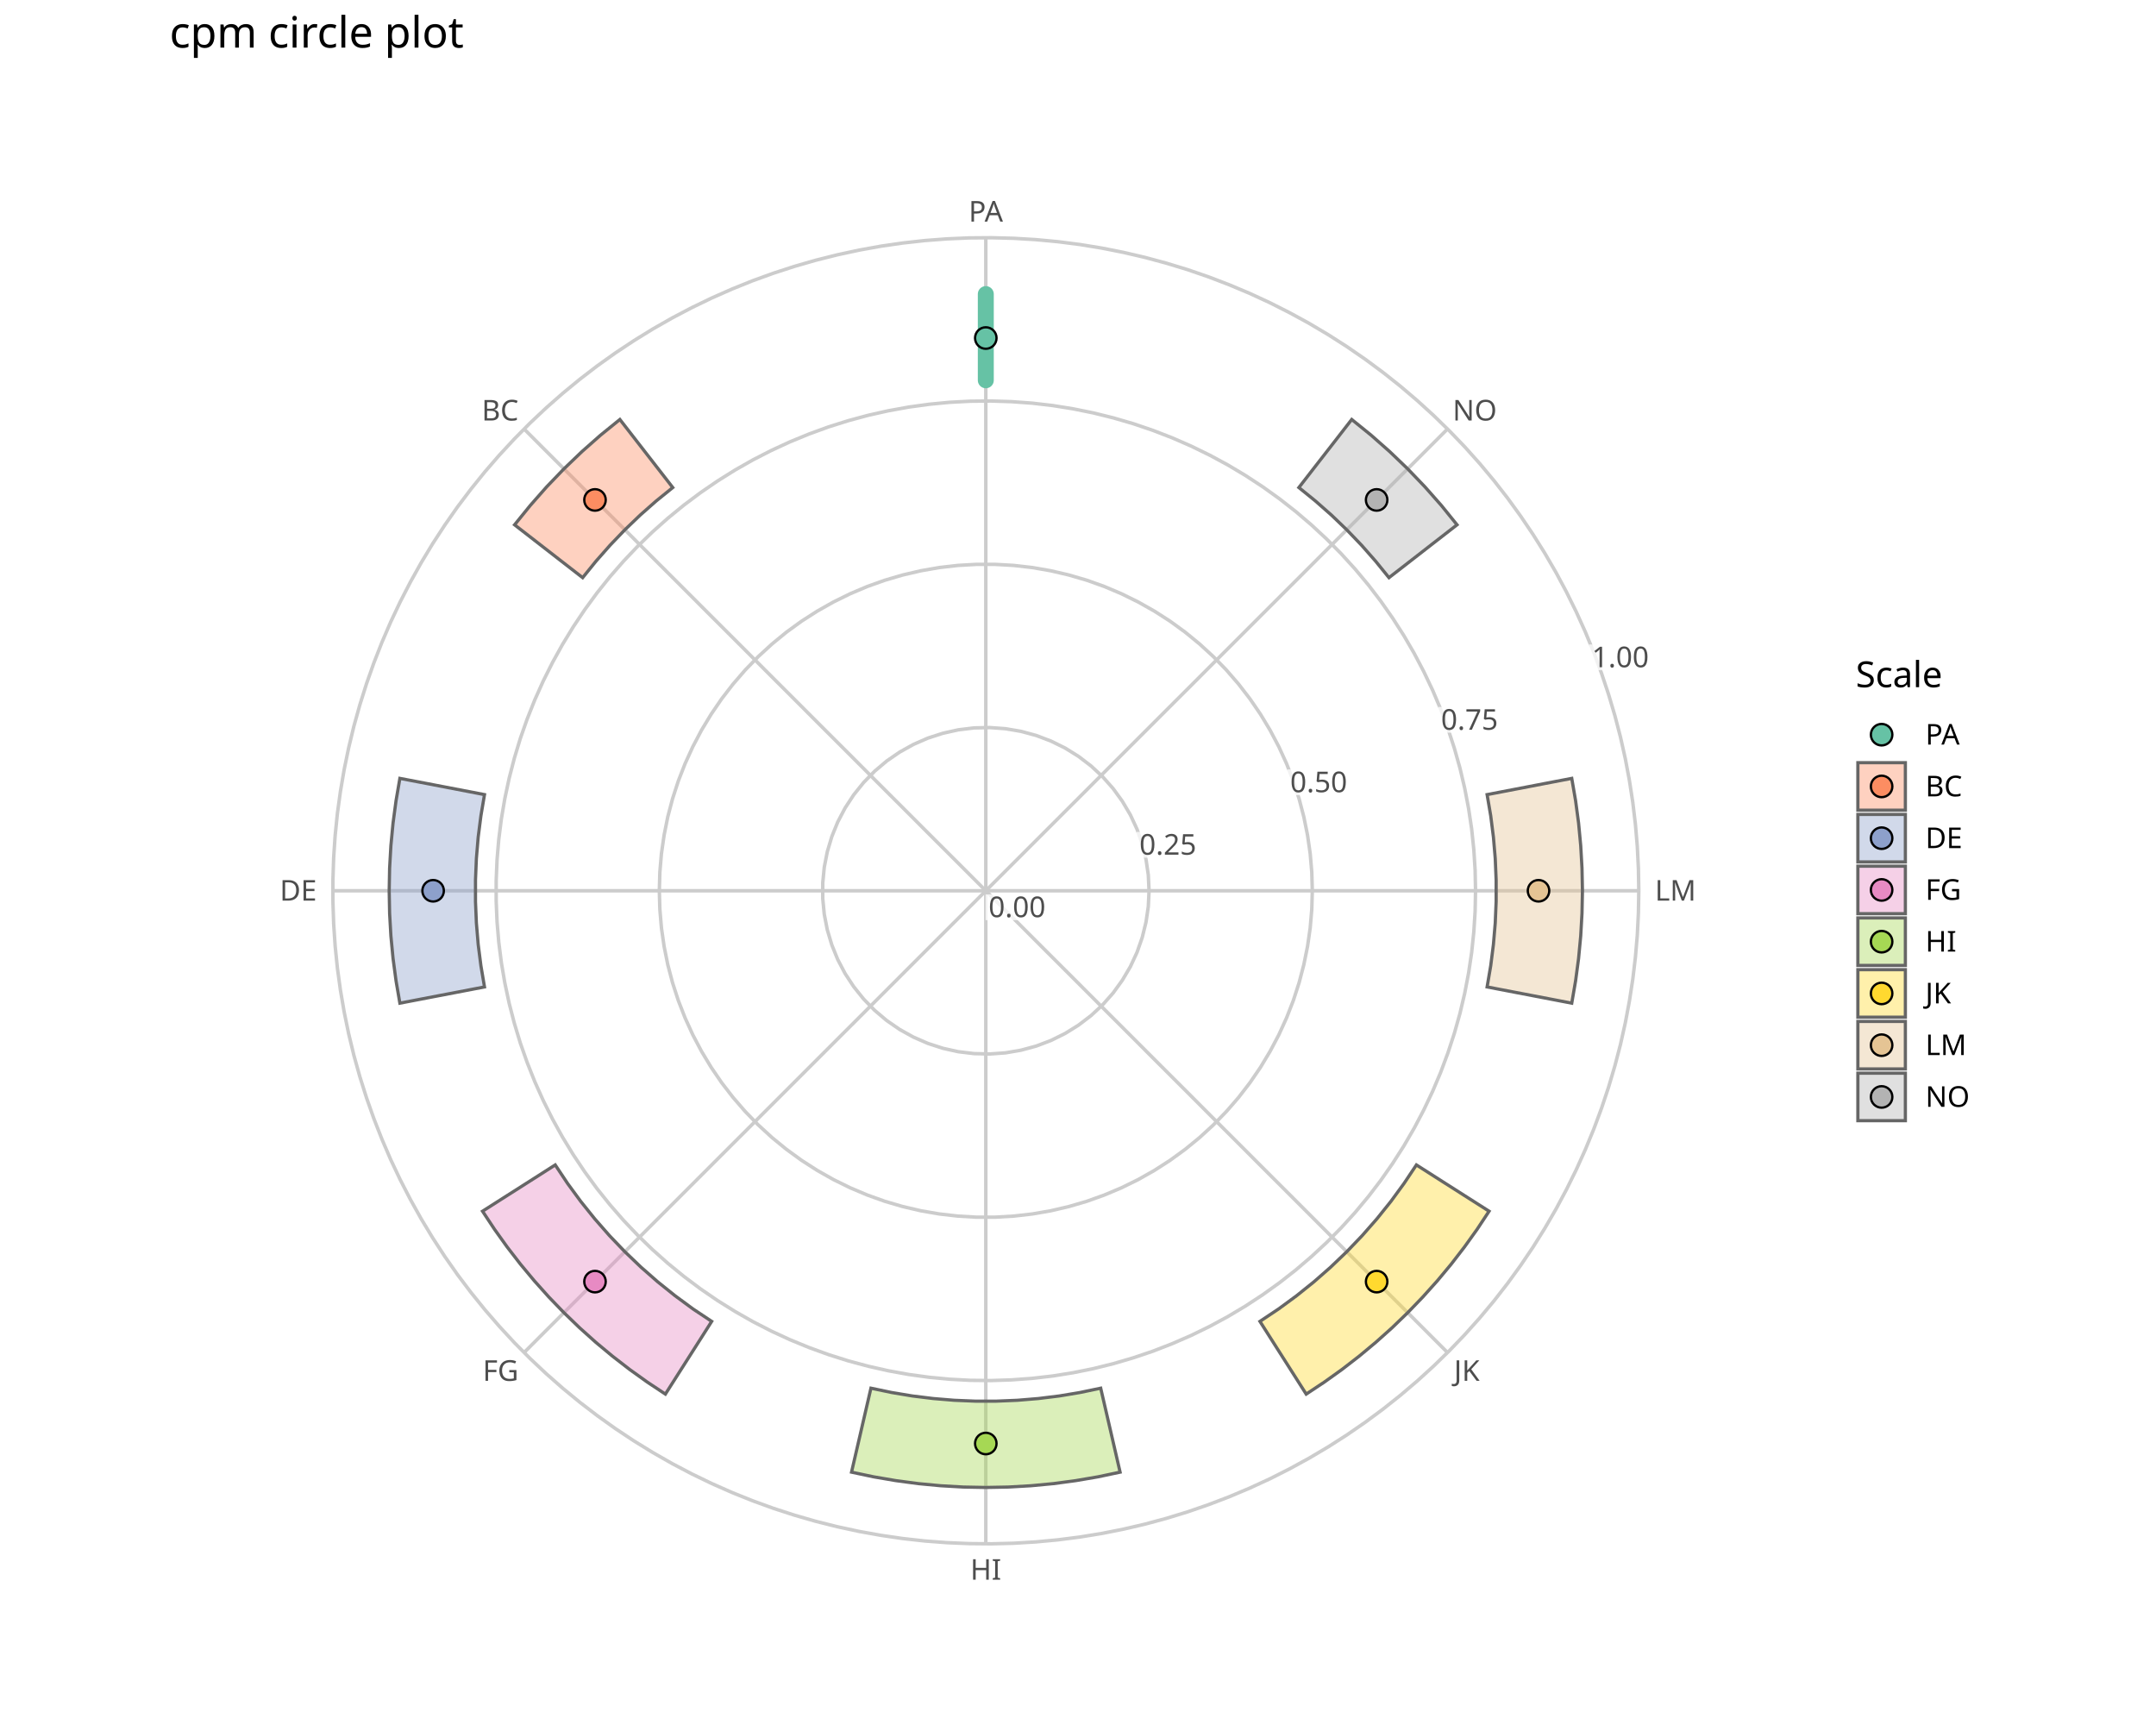
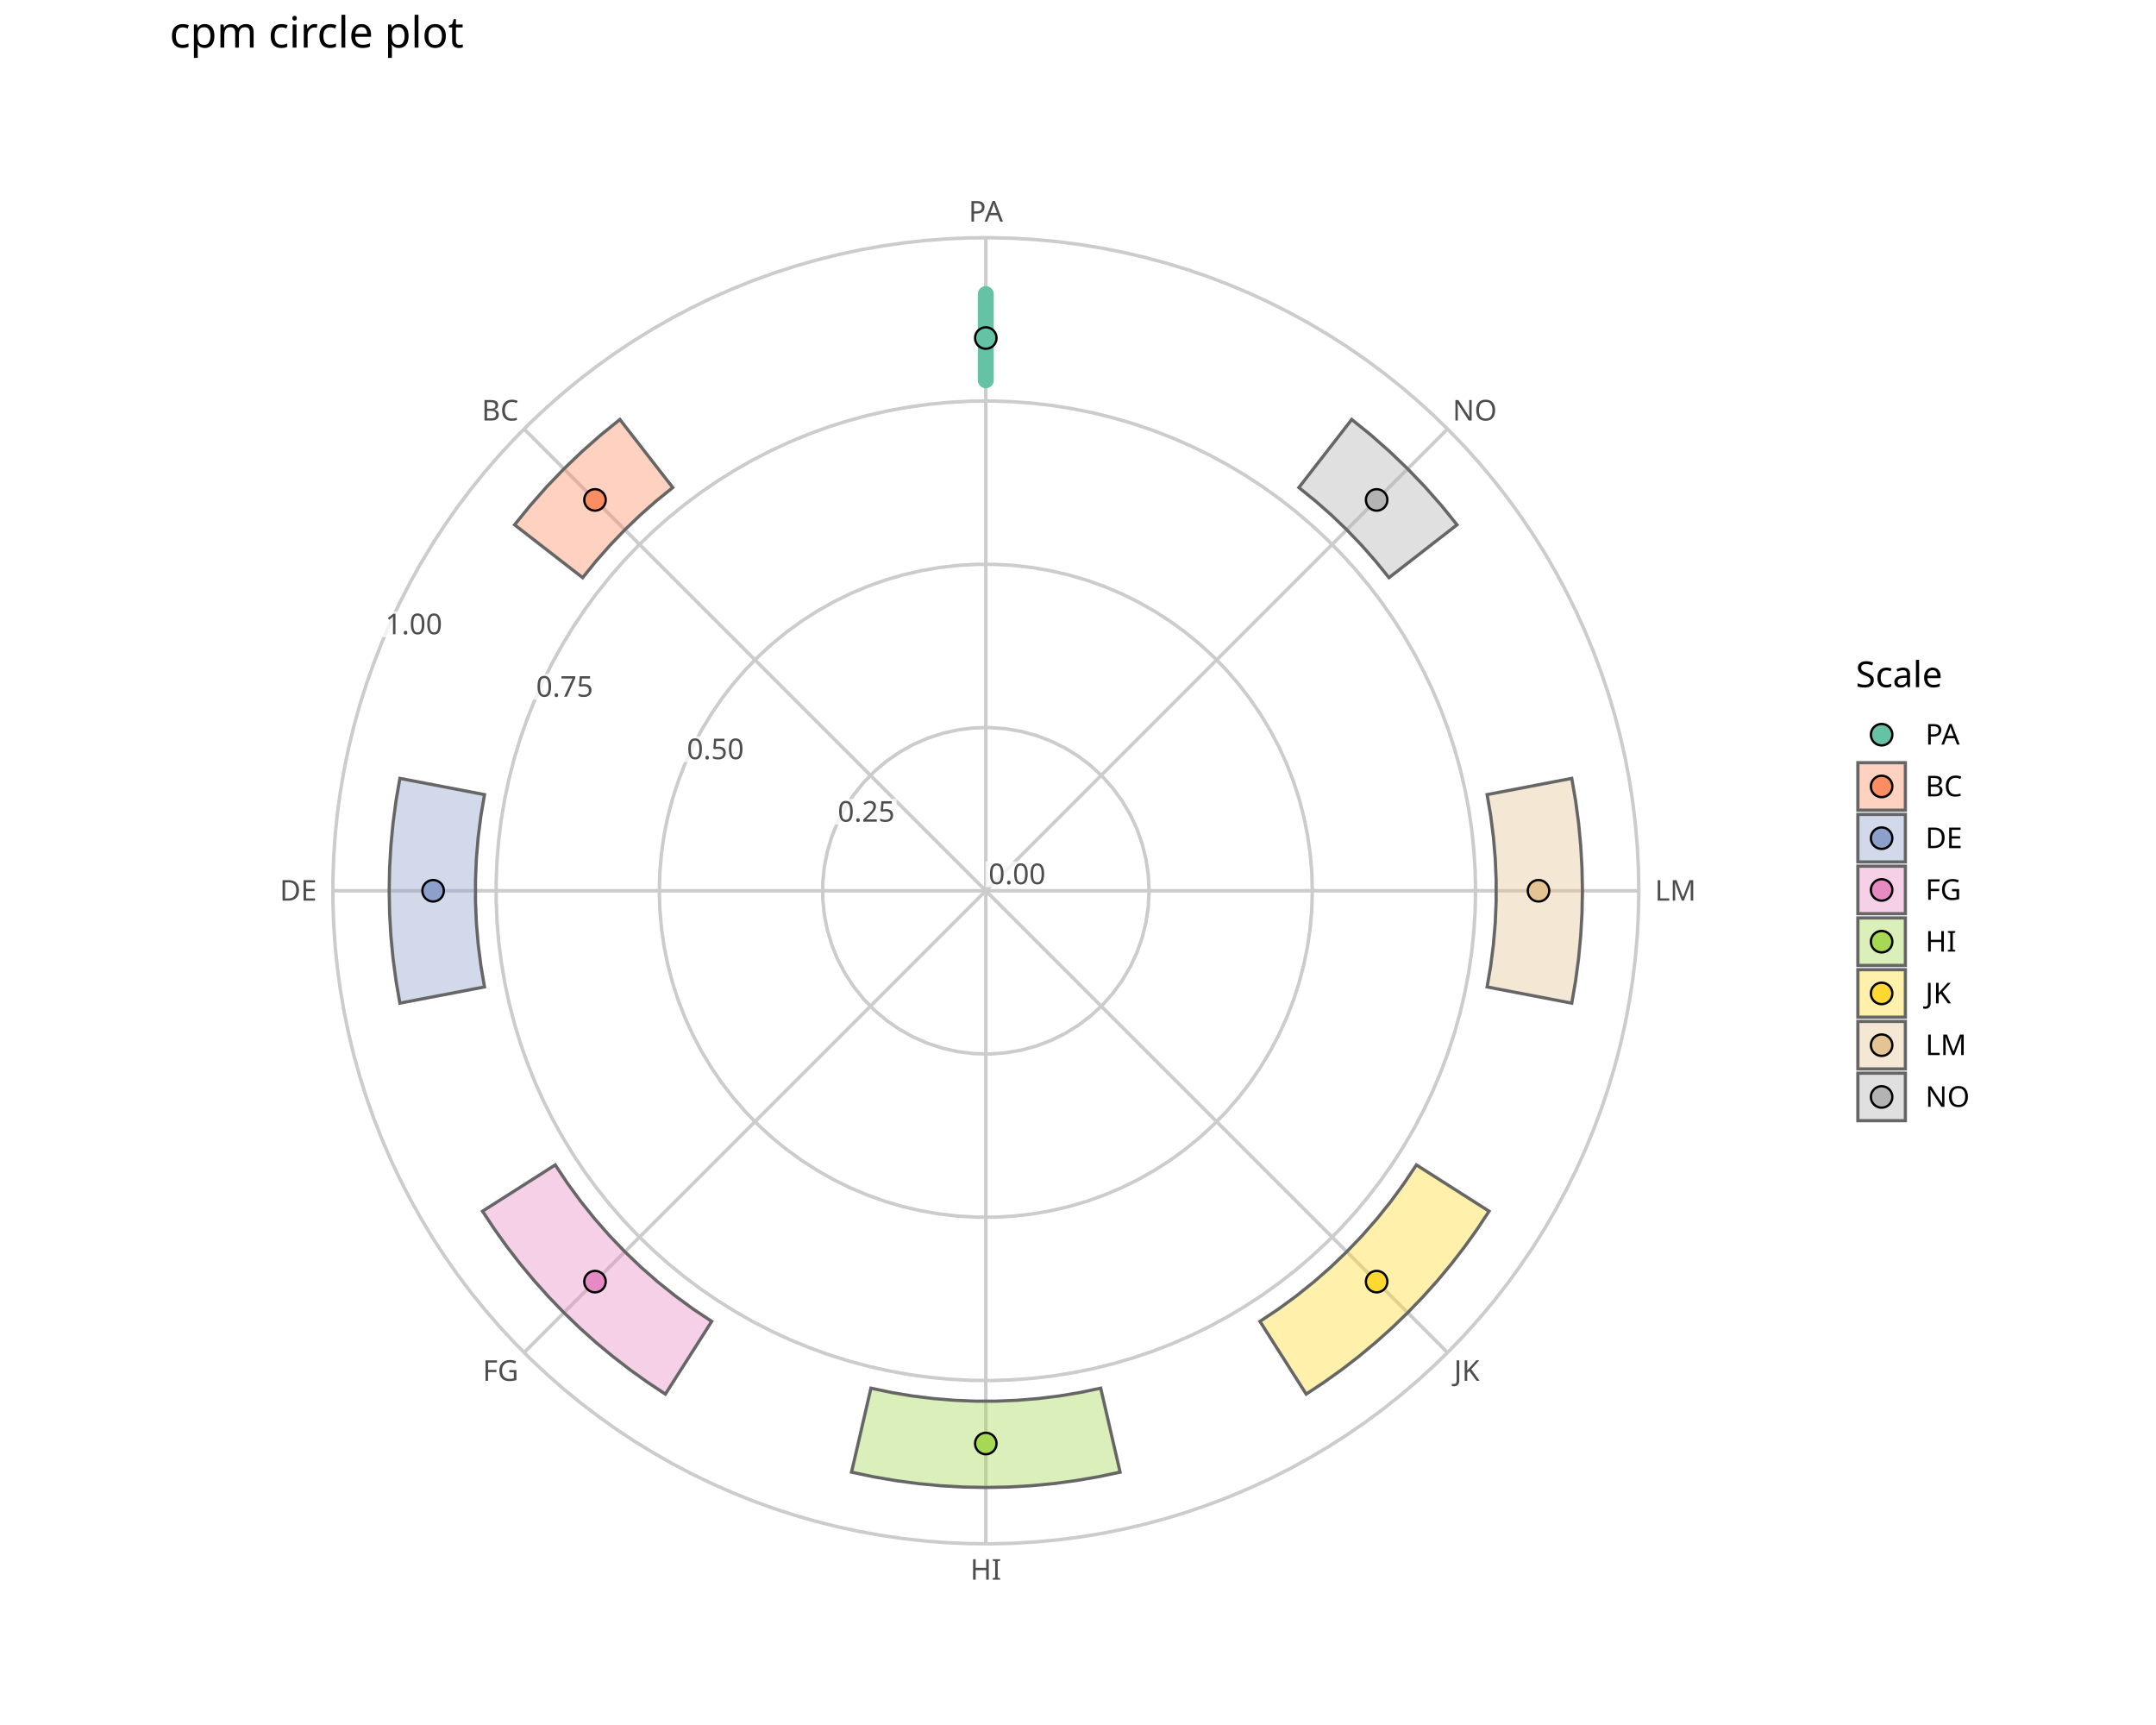
<svg xmlns="http://www.w3.org/2000/svg" class="svglite" data-engine-version="2.0" width="720.00pt" height="576.00pt" viewBox="0 0 720.00 576.00">
  <defs>
    <style type="text/css">
    .svglite line, .svglite polyline, .svglite polygon, .svglite path, .svglite rect, .svglite circle {
      fill: none;
      stroke: #000000;
      stroke-linecap: round;
      stroke-linejoin: round;
      stroke-miterlimit: 10.00;
    }
  </style>
  </defs>
  <rect width="100%" height="100%" style="stroke: none; fill: #FFFFFF;" />
  <defs>
    <clipPath id="cpMC4wMHw3MjAuMDB8MC4wMHw1NzYuMDA=">
      <rect x="0.00" y="0.00" width="720.00" height="576.00" />
    </clipPath>
  </defs>
  <g clip-path="url(#cpMC4wMHw3MjAuMDB8MC4wMHw1NzYuMDA=)">
</g>
  <defs>
    <clipPath id="cpNTAuNjV8NjY5LjM1fDAuMDB8NTc2LjAw">
      <rect x="50.65" y="0.00" width="618.70" height="576.00" />
    </clipPath>
  </defs>
  <g clip-path="url(#cpNTAuNjV8NjY5LjM1fDAuMDB8NTc2LjAw)">
    <rect x="50.65" y="0.00" width="618.70" height="576.00" style="stroke-width: 1.16; stroke: none; fill: #FFFFFF;" />
  </g>
  <g clip-path="url(#cpMC4wMHw3MjAuMDB8MC4wMHw1NzYuMDA=)">
    <polyline points="329.21,297.44 329.21,297.44 " style="stroke-width: 1.16; stroke: #CCCCCC; stroke-linecap: butt;" />
    <polyline points="383.73,297.44 383.48,292.18 382.71,286.96 381.45,281.85 379.71,276.88 377.49,272.10 374.81,267.56 371.72,263.30 368.23,259.36 364.37,255.77 360.18,252.57 355.71,249.79 350.99,247.46 346.06,245.59 340.98,244.21 335.78,243.32 330.53,242.94 325.26,243.06 320.03,243.70 314.89,244.84 309.88,246.46 305.05,248.57 300.45,251.13 296.11,254.12 292.09,257.52 288.41,261.29 285.11,265.39 282.22,269.80 279.77,274.47 277.79,279.34 276.28,284.39 275.27,289.56 274.76,294.80 274.76,300.07 275.27,305.32 276.28,310.49 277.79,315.53 279.77,320.41 282.22,325.08 285.11,329.48 288.41,333.59 292.09,337.36 296.11,340.76 300.45,343.75 305.05,346.31 309.88,348.41 314.89,350.04 320.03,351.18 325.26,351.81 330.53,351.94 335.78,351.56 340.98,350.67 346.06,349.29 350.99,347.42 355.71,345.08 360.18,342.30 364.37,339.11 368.23,335.52 371.72,331.58 374.81,327.31 377.49,322.77 379.71,318.00 381.45,313.03 382.71,307.91 383.48,302.70 383.73,297.44 " style="stroke-width: 1.16; stroke: #CCCCCC; stroke-linecap: butt;" />
    <polyline points="438.25,297.44 438.07,291.21 437.54,285.01 436.65,278.85 435.41,272.74 433.83,266.72 431.91,260.80 429.65,255.00 427.06,249.33 424.15,243.82 420.94,238.49 417.42,233.35 413.62,228.42 409.54,223.71 405.20,219.25 400.61,215.04 395.79,211.09 390.76,207.43 385.52,204.07 380.10,201.01 374.51,198.26 368.77,195.83 362.91,193.74 356.93,191.99 350.87,190.58 344.73,189.51 338.54,188.80 332.33,188.45 326.10,188.45 319.88,188.80 313.70,189.51 307.56,190.58 301.49,191.99 295.52,193.74 289.65,195.83 283.92,198.26 278.33,201.01 272.91,204.07 267.67,207.43 262.63,211.09 257.81,215.04 253.22,219.25 248.88,223.71 244.81,228.42 241.00,233.35 237.49,238.49 234.27,243.82 231.37,249.33 228.78,255.00 226.52,260.80 224.60,266.72 223.01,272.74 221.78,278.85 220.89,285.01 220.36,291.21 220.18,297.44 220.36,303.66 220.89,309.87 221.78,316.03 223.01,322.13 224.60,328.16 226.52,334.08 228.78,339.88 231.37,345.55 234.27,351.05 237.49,356.39 241.00,361.53 244.81,366.46 248.88,371.16 253.22,375.63 257.81,379.84 262.63,383.78 267.67,387.44 272.91,390.81 278.33,393.87 283.92,396.62 289.65,399.04 295.52,401.14 301.49,402.89 307.56,404.30 313.70,405.36 319.88,406.07 326.10,406.43 332.33,406.43 338.54,406.07 344.73,405.36 350.87,404.30 356.93,402.89 362.91,401.14 368.77,399.04 374.51,396.62 380.10,393.87 385.52,390.81 390.76,387.44 395.79,383.78 400.61,379.84 405.20,375.63 409.54,371.16 413.62,366.46 417.42,361.53 420.94,356.39 424.15,351.05 427.06,345.55 429.65,339.88 431.91,334.08 433.83,328.16 435.41,322.13 436.65,316.03 437.54,309.87 438.07,303.66 438.25,297.44 " style="stroke-width: 1.16; stroke: #CCCCCC; stroke-linecap: butt;" />
    <polyline points="492.76,297.44 492.62,290.54 492.18,283.66 491.46,276.80 490.44,269.98 489.14,263.21 487.56,256.50 485.69,249.86 483.54,243.31 481.13,236.85 478.44,230.50 475.48,224.27 472.27,218.16 468.80,212.20 465.08,206.40 461.12,200.75 456.93,195.27 452.51,189.98 447.87,184.88 443.02,179.98 437.96,175.28 432.72,170.81 427.29,166.56 421.68,162.54 415.91,158.76 409.99,155.23 403.92,151.95 397.72,148.93 391.40,146.17 384.97,143.69 378.44,141.47 371.82,139.54 365.13,137.88 358.37,136.51 351.56,135.42 344.71,134.62 337.83,134.12 330.94,133.90 324.04,133.97 317.15,134.33 310.29,134.99 303.46,135.93 296.67,137.16 289.94,138.67 283.29,140.47 276.71,142.54 270.23,144.90 263.85,147.52 257.59,150.41 251.45,153.56 245.46,156.96 239.61,160.62 233.92,164.52 228.40,168.65 223.06,173.02 217.91,177.60 212.96,182.40 208.21,187.41 203.68,192.60 199.37,197.99 195.30,203.55 191.46,209.28 187.86,215.17 184.52,221.20 181.43,227.37 178.61,233.66 176.06,240.06 173.77,246.57 171.77,253.17 170.04,259.85 168.60,266.59 167.44,273.39 166.57,280.23 165.99,287.10 165.70,293.99 165.70,300.89 165.99,307.78 166.57,314.65 167.44,321.49 168.60,328.29 170.04,335.03 171.77,341.71 173.77,348.31 176.06,354.81 178.61,361.22 181.43,367.51 184.52,373.68 187.86,379.71 191.46,385.60 195.30,391.33 199.37,396.89 203.68,402.27 208.21,407.47 212.96,412.47 217.91,417.27 223.06,421.86 228.40,426.22 233.92,430.36 239.61,434.26 245.46,437.91 251.45,441.32 257.59,444.47 263.85,447.36 270.23,449.98 276.71,452.33 283.29,454.41 289.94,456.20 296.67,457.72 303.46,458.95 310.29,459.89 317.15,460.54 324.04,460.91 330.94,460.98 337.83,460.76 344.71,460.25 351.56,459.46 358.37,458.37 365.13,457.00 371.82,455.34 378.44,453.40 384.97,451.19 391.40,448.70 397.72,445.95 403.92,442.93 409.99,439.65 415.91,436.12 421.68,432.34 427.29,428.32 432.72,424.07 437.96,419.59 443.02,414.90 447.87,410.00 452.51,404.90 456.93,399.60 461.12,394.13 465.08,388.48 468.80,382.67 472.27,376.71 475.48,370.61 478.44,364.38 481.13,358.03 483.54,351.57 485.69,345.02 487.56,338.38 489.14,331.67 490.44,324.89 491.46,318.07 492.18,311.22 492.62,304.33 492.76,297.44 " style="stroke-width: 1.16; stroke: #CCCCCC; stroke-linecap: butt;" />
    <polyline points="547.28,297.44 547.15,290.03 546.78,282.64 546.15,275.26 545.27,267.90 544.14,260.59 542.77,253.31 541.15,246.08 539.28,238.91 537.17,231.82 534.82,224.79 532.24,217.85 529.42,211.00 526.37,204.26 523.09,197.61 519.59,191.09 515.87,184.69 511.93,178.41 507.78,172.28 503.43,166.28 498.88,160.44 494.13,154.76 489.19,149.24 484.06,143.90 478.76,138.73 473.28,133.74 467.64,128.94 461.84,124.34 455.89,119.94 449.79,115.74 443.55,111.75 437.18,107.97 430.68,104.42 424.07,101.08 417.34,97.97 410.52,95.10 403.60,92.45 396.60,90.04 389.52,87.88 382.37,85.95 375.16,84.27 367.89,82.83 360.58,81.64 353.23,80.70 345.86,80.01 338.47,79.57 331.06,79.38 323.66,79.44 316.26,79.76 308.88,80.32 301.51,81.14 294.19,82.20 286.90,83.52 279.66,85.08 272.48,86.88 265.36,88.93 258.31,91.22 251.35,93.74 244.48,96.51 237.71,99.50 231.04,102.72 224.48,106.17 218.05,109.83 211.74,113.72 205.57,117.81 199.54,122.11 193.66,126.62 187.94,131.32 182.38,136.21 176.99,141.29 171.78,146.55 166.75,151.98 161.90,157.58 157.25,163.35 152.79,169.26 148.54,175.33 144.50,181.53 140.67,187.87 137.06,194.34 133.67,200.92 130.50,207.62 127.57,214.42 124.87,221.31 122.40,228.29 120.17,235.36 118.18,242.49 116.44,249.69 114.94,256.94 113.69,264.24 112.68,271.58 111.93,278.95 111.43,286.33 111.18,293.74 111.18,301.14 111.43,308.54 111.93,315.93 112.68,323.30 113.69,330.64 114.94,337.94 116.44,345.19 118.18,352.39 120.17,359.52 122.40,366.58 124.87,373.57 127.57,380.46 130.50,387.26 133.67,393.96 137.06,400.54 140.67,407.01 144.50,413.35 148.54,419.55 152.79,425.62 157.25,431.53 161.90,437.29 166.75,442.89 171.78,448.33 176.99,453.59 182.38,458.67 187.94,463.56 193.66,468.26 199.54,472.76 205.57,477.07 211.74,481.16 218.05,485.04 224.48,488.71 231.04,492.16 237.71,495.38 244.48,498.37 251.35,501.13 258.31,503.66 265.36,505.95 272.48,508.00 279.66,509.80 286.90,511.36 294.19,512.67 301.51,513.74 308.88,514.56 316.26,515.12 323.66,515.43 331.06,515.50 338.47,515.31 345.86,514.87 353.23,514.18 360.58,513.24 367.89,512.05 375.16,510.61 382.37,508.93 389.52,507.00 396.60,504.83 403.60,502.42 410.52,499.78 417.34,496.90 424.07,493.80 430.68,490.46 437.18,486.90 443.55,483.13 449.79,479.14 455.89,474.94 461.84,470.54 467.64,465.93 473.28,461.14 478.76,456.15 484.06,450.98 489.19,445.63 494.13,440.11 498.88,434.43 503.43,428.59 507.78,422.60 511.93,416.47 515.87,410.19 519.59,403.79 523.09,397.26 526.37,390.62 529.42,383.87 532.24,377.03 534.82,370.09 537.17,363.06 539.28,355.96 541.15,348.80 542.77,341.57 544.14,334.29 545.27,326.97 546.15,319.62 546.78,312.24 547.15,304.84 547.28,297.44 " style="stroke-width: 1.16; stroke: #CCCCCC; stroke-linecap: butt;" />
    <polyline points="329.21,297.44 329.21,289.92 329.21,282.40 329.21,274.88 329.21,267.36 329.21,259.84 329.21,252.32 329.21,244.80 329.21,237.28 329.21,229.76 329.21,222.24 329.21,214.72 329.21,207.20 329.21,199.68 329.21,192.16 329.21,184.65 329.21,177.13 329.21,169.61 329.21,162.09 329.21,154.57 329.21,147.05 329.21,139.53 329.21,132.01 329.21,124.49 329.21,116.97 329.21,109.45 329.21,101.93 329.21,94.41 329.21,86.89 329.21,79.37 " style="stroke-width: 1.16; stroke: #CCCCCC; stroke-linecap: butt;" />
    <polyline points="329.21,297.44 323.90,292.12 318.58,286.80 313.26,281.49 307.94,276.17 302.63,270.85 297.31,265.54 291.99,260.22 286.68,254.90 281.36,249.58 276.04,244.27 270.72,238.95 265.41,233.63 260.09,228.32 254.77,223.00 249.46,217.68 244.14,212.36 238.82,207.05 233.50,201.73 228.19,196.41 222.87,191.10 217.55,185.78 212.24,180.46 206.92,175.14 201.60,169.83 196.28,164.51 190.97,159.19 185.65,153.88 180.33,148.56 175.02,143.24 " style="stroke-width: 1.16; stroke: #CCCCCC; stroke-linecap: butt;" />
    <polyline points="329.21,297.44 321.69,297.44 314.17,297.44 306.65,297.44 299.13,297.44 291.62,297.44 284.10,297.44 276.58,297.44 269.06,297.44 261.54,297.44 254.02,297.44 246.50,297.44 238.98,297.44 231.46,297.44 223.94,297.44 216.42,297.44 208.90,297.44 201.38,297.44 193.86,297.44 186.34,297.44 178.82,297.44 171.30,297.44 163.78,297.44 156.26,297.44 148.74,297.44 141.22,297.44 133.70,297.44 126.19,297.44 118.67,297.44 111.15,297.44 " style="stroke-width: 1.16; stroke: #CCCCCC; stroke-linecap: butt;" />
    <polyline points="329.21,297.44 323.90,302.76 318.58,308.07 313.26,313.39 307.94,318.71 302.63,324.02 297.31,329.34 291.99,334.66 286.68,339.98 281.36,345.29 276.04,350.61 270.72,355.93 265.41,361.24 260.09,366.56 254.77,371.88 249.46,377.20 244.14,382.51 238.82,387.83 233.50,393.15 228.19,398.46 222.87,403.78 217.55,409.10 212.24,414.42 206.92,419.73 201.60,425.05 196.28,430.37 190.97,435.68 185.65,441.00 180.33,446.32 175.02,451.64 " style="stroke-width: 1.16; stroke: #CCCCCC; stroke-linecap: butt;" />
    <polyline points="329.21,297.44 329.21,304.96 329.21,312.48 329.21,320.00 329.21,327.52 329.21,335.04 329.21,342.56 329.21,350.08 329.21,357.59 329.21,365.11 329.21,372.63 329.21,380.15 329.21,387.67 329.21,395.19 329.21,402.71 329.21,410.23 329.21,417.75 329.21,425.27 329.21,432.79 329.21,440.31 329.21,447.83 329.21,455.35 329.21,462.87 329.21,470.39 329.21,477.91 329.21,485.43 329.21,492.95 329.21,500.47 329.21,507.99 329.21,515.51 " style="stroke-width: 1.16; stroke: #CCCCCC; stroke-linecap: butt;" />
    <polyline points="329.21,297.44 334.53,302.76 339.85,308.07 345.16,313.39 350.48,318.71 355.80,324.02 361.12,329.34 366.43,334.66 371.75,339.98 377.07,345.29 382.38,350.61 387.70,355.93 393.02,361.24 398.34,366.56 403.65,371.88 408.97,377.20 414.29,382.51 419.60,387.83 424.92,393.15 430.24,398.46 435.56,403.78 440.87,409.10 446.19,414.42 451.51,419.73 456.82,425.05 462.14,430.37 467.46,435.68 472.78,441.00 478.09,446.32 483.41,451.64 " style="stroke-width: 1.16; stroke: #CCCCCC; stroke-linecap: butt;" />
    <polyline points="329.21,297.44 336.73,297.44 344.25,297.44 351.77,297.44 359.29,297.44 366.81,297.44 374.33,297.44 381.85,297.44 389.37,297.44 396.89,297.44 404.41,297.44 411.93,297.44 419.45,297.44 426.97,297.44 434.49,297.44 442.01,297.44 449.53,297.44 457.05,297.44 464.57,297.44 472.08,297.44 479.60,297.44 487.12,297.44 494.64,297.44 502.16,297.44 509.68,297.44 517.20,297.44 524.72,297.44 532.24,297.44 539.76,297.44 547.28,297.44 " style="stroke-width: 1.16; stroke: #CCCCCC; stroke-linecap: butt;" />
    <polyline points="329.21,297.44 334.53,292.12 339.85,286.80 345.16,281.49 350.48,276.17 355.80,270.85 361.12,265.54 366.43,260.22 371.75,254.90 377.07,249.58 382.38,244.27 387.70,238.95 393.02,233.63 398.34,228.32 403.65,223.00 408.97,217.68 414.29,212.36 419.60,207.05 424.92,201.73 430.24,196.41 435.56,191.10 440.87,185.78 446.19,180.46 451.51,175.14 456.82,169.83 462.14,164.51 467.46,159.19 472.78,153.88 478.09,148.56 483.41,143.24 " style="stroke-width: 1.16; stroke: #CCCCCC; stroke-linecap: butt;" />
    <polygon points="207.01,140.07 200.56,145.30 194.33,150.80 188.33,156.55 182.57,162.55 177.08,168.78 171.84,175.24 179.42,181.12 187.00,187.01 194.58,192.89 199.05,187.37 203.76,182.03 208.68,176.90 213.81,171.98 219.14,167.28 224.67,162.80 218.78,155.22 212.90,147.65 " style="stroke-width: 1.07; stroke: #666666; stroke-linecap: butt; stroke-linejoin: miter; fill: #FC8D62; fill-opacity: 0.40;" />
    <polygon points="133.54,259.91 132.26,267.35 131.26,274.83 130.54,282.35 130.11,289.89 129.97,297.44 130.11,304.99 130.54,312.53 131.26,320.04 132.26,327.53 133.54,334.97 142.96,333.16 152.38,331.36 161.80,329.55 160.60,322.47 159.69,315.35 159.09,308.20 158.79,301.03 158.79,293.85 159.09,286.68 159.69,279.53 160.60,272.41 161.80,265.33 152.38,263.52 142.96,261.71 " style="stroke-width: 1.07; stroke: #666666; stroke-linecap: butt; stroke-linejoin: miter; fill: #8DA0CB; fill-opacity: 0.40;" />
    <polygon points="161.14,404.44 165.15,410.49 169.37,416.39 173.81,422.13 178.45,427.70 183.29,433.10 188.33,438.32 193.55,443.36 198.95,448.20 204.53,452.84 210.27,457.28 216.16,461.50 222.21,465.51 227.36,457.42 232.52,449.33 237.67,441.23 231.47,437.10 225.47,432.69 219.66,428.03 214.06,423.12 208.68,417.97 203.53,412.59 198.62,406.99 193.96,401.19 189.55,395.18 185.42,388.98 177.33,394.14 169.23,399.29 " style="stroke-width: 1.07; stroke: #666666; stroke-linecap: butt; stroke-linejoin: miter; fill: #E78AC3; fill-opacity: 0.40;" />
    <polygon points="284.37,491.57 291.74,493.13 299.17,494.40 306.65,495.40 314.15,496.11 321.68,496.54 329.21,496.68 336.75,496.54 344.28,496.11 351.78,495.40 359.25,494.40 366.68,493.13 374.06,491.57 371.90,482.22 369.74,472.87 367.58,463.53 360.69,464.97 353.75,466.13 346.77,466.99 339.76,467.57 332.73,467.86 325.70,467.86 318.67,467.57 311.65,466.99 304.67,466.13 297.73,464.97 290.85,463.53 288.69,472.87 286.53,482.22 " style="stroke-width: 1.07; stroke: #666666; stroke-linecap: butt; stroke-linejoin: miter; fill: #A6D854; fill-opacity: 0.40;" />
    <polygon points="436.21,465.51 442.26,461.50 448.16,457.28 453.90,452.84 459.47,448.20 464.88,443.36 470.10,438.32 475.13,433.10 479.98,427.70 484.62,422.13 489.05,416.39 493.28,410.49 497.28,404.44 489.19,399.29 481.10,394.14 473.01,388.98 468.87,395.18 464.47,401.19 459.81,406.99 454.90,412.59 449.75,417.97 444.37,423.12 438.77,428.03 432.96,432.69 426.95,437.10 420.76,441.23 425.91,449.33 431.06,457.42 " style="stroke-width: 1.07; stroke: #666666; stroke-linecap: butt; stroke-linejoin: miter; fill: #FFD92F; fill-opacity: 0.40;" />
    <polygon points="524.89,334.97 526.17,327.53 527.17,320.04 527.88,312.53 528.31,304.99 528.46,297.44 528.31,289.89 527.88,282.35 527.17,274.83 526.17,267.35 524.89,259.91 515.47,261.71 506.05,263.52 496.62,265.33 497.83,272.41 498.73,279.53 499.34,286.68 499.64,293.85 499.64,301.03 499.34,308.20 498.73,315.35 497.83,322.47 496.62,329.55 506.05,331.36 515.47,333.16 " style="stroke-width: 1.07; stroke: #666666; stroke-linecap: butt; stroke-linejoin: miter; fill: #E5C494; fill-opacity: 0.40;" />
    <polygon points="486.58,175.24 481.35,168.78 475.85,162.55 470.10,156.55 464.10,150.80 457.87,145.30 451.41,140.07 445.53,147.65 439.64,155.22 433.76,162.80 439.28,167.28 444.62,171.98 449.75,176.90 454.67,182.03 459.37,187.37 463.85,192.89 471.43,187.01 479.00,181.12 " style="stroke-width: 1.07; stroke: #666666; stroke-linecap: butt; stroke-linejoin: miter; fill: #B3B3B3; fill-opacity: 0.40;" />
    <polyline points="329.21,126.98 329.21,117.38 329.21,107.79 329.21,98.20 " style="stroke-width: 5.33; stroke: #66C2A5;" />
    <circle cx="329.21" cy="112.87" r="3.59" style="stroke-width: 0.77; fill: #66C2A5;" />
    <circle cx="198.70" cy="166.93" r="3.59" style="stroke-width: 0.77; fill: #FC8D62;" />
    <circle cx="144.64" cy="297.44" r="3.59" style="stroke-width: 0.77; fill: #8DA0CB;" />
    <circle cx="198.70" cy="427.95" r="3.59" style="stroke-width: 0.77; fill: #E78AC3;" />
    <circle cx="329.21" cy="482.01" r="3.59" style="stroke-width: 0.77; fill: #A6D854;" />
    <circle cx="459.73" cy="427.95" r="3.59" style="stroke-width: 0.77; fill: #FFD92F;" />
    <circle cx="513.79" cy="297.44" r="3.59" style="stroke-width: 0.77; fill: #E5C494;" />
    <circle cx="459.73" cy="166.93" r="3.59" style="stroke-width: 0.77; fill: #B3B3B3;" />
    <text x="329.21" y="73.99" text-anchor="middle" style="font-size: 9.60px; fill: #4D4D4D; font-family: sans;" textLength="12.81px" lengthAdjust="spacingAndGlyphs">PA</text>
    <text x="173.17" y="140.41" text-anchor="end" style="font-size: 9.60px; fill: #4D4D4D; font-family: sans;" textLength="13.34px" lengthAdjust="spacingAndGlyphs">BC</text>
    <text x="105.77" y="300.74" text-anchor="end" style="font-size: 9.60px; fill: #4D4D4D; font-family: sans;" textLength="13.34px" lengthAdjust="spacingAndGlyphs">DE</text>
    <text x="173.17" y="461.08" text-anchor="end" style="font-size: 9.60px; fill: #4D4D4D; font-family: sans;" textLength="13.33px" lengthAdjust="spacingAndGlyphs">FG</text>
    <text x="329.21" y="527.49" text-anchor="middle" style="font-size: 9.60px; fill: #4D4D4D; font-family: sans;" textLength="9.60px" lengthAdjust="spacingAndGlyphs">HI</text>
    <text x="485.57" y="461.08" style="font-size: 9.60px; fill: #4D4D4D; font-family: sans;" textLength="11.21px" lengthAdjust="spacingAndGlyphs">JK</text>
    <text x="552.66" y="300.74" style="font-size: 9.60px; fill: #4D4D4D; font-family: sans;" textLength="13.34px" lengthAdjust="spacingAndGlyphs">LM</text>
    <text x="485.10" y="140.41" style="font-size: 9.60px; fill: #4D4D4D; font-family: sans;" textLength="14.41px" lengthAdjust="spacingAndGlyphs">NO</text>
-     <rect x="329.13" y="298.65" width="20.68" height="8.60" style="stroke-width: 0.75; stroke: none; fill: #FFFFFF; fill-opacity: 0.75;" />
-     <rect x="379.50" y="277.79" width="20.68" height="8.60" style="stroke-width: 0.75; stroke: none; fill: #FFFFFF; fill-opacity: 0.75;" />
-     <rect x="429.87" y="256.93" width="20.68" height="8.60" style="stroke-width: 0.75; stroke: none; fill: #FFFFFF; fill-opacity: 0.75;" />
-     <rect x="480.23" y="236.06" width="20.68" height="8.60" style="stroke-width: 0.75; stroke: none; fill: #FFFFFF; fill-opacity: 0.75;" />
-     <rect x="530.60" y="215.20" width="20.68" height="8.60" style="stroke-width: 0.75; stroke: none; fill: #FFFFFF; fill-opacity: 0.75;" />
-     <text x="330.13" y="306.25" style="font-size: 9.60px; fill: #4D4D4D; font-family: sans;" textLength="18.69px" lengthAdjust="spacingAndGlyphs">0.00</text>
-     <text x="380.50" y="285.39" style="font-size: 9.60px; fill: #4D4D4D; font-family: sans;" textLength="18.69px" lengthAdjust="spacingAndGlyphs">0.25</text>
-     <text x="430.86" y="264.53" style="font-size: 9.60px; fill: #4D4D4D; font-family: sans;" textLength="18.69px" lengthAdjust="spacingAndGlyphs">0.50</text>
-     <text x="481.23" y="243.67" style="font-size: 9.60px; fill: #4D4D4D; font-family: sans;" textLength="18.69px" lengthAdjust="spacingAndGlyphs">0.75</text>
-     <text x="531.60" y="222.80" style="font-size: 9.60px; fill: #4D4D4D; font-family: sans;" textLength="18.69px" lengthAdjust="spacingAndGlyphs">1.00</text>
+     <rect x="329.13" y="287.63" width="20.68" height="8.60" style="stroke-width: 0.75; stroke: none; fill: #FFFFFF; fill-opacity: 0.75;" />
+     <rect x="278.76" y="266.76" width="20.68" height="8.60" style="stroke-width: 0.75; stroke: none; fill: #FFFFFF; fill-opacity: 0.75;" />
+     <rect x="228.40" y="245.90" width="20.68" height="8.60" style="stroke-width: 0.75; stroke: none; fill: #FFFFFF; fill-opacity: 0.75;" />
+     <rect x="178.03" y="225.04" width="20.68" height="8.60" style="stroke-width: 0.75; stroke: none; fill: #FFFFFF; fill-opacity: 0.75;" />
+     <rect x="127.66" y="204.18" width="20.68" height="8.60" style="stroke-width: 0.75; stroke: none; fill: #FFFFFF; fill-opacity: 0.75;" />
+     <text x="330.13" y="295.23" style="font-size: 9.60px; fill: #4D4D4D; font-family: sans;" textLength="18.69px" lengthAdjust="spacingAndGlyphs">0.00</text>
+     <text x="279.76" y="274.37" style="font-size: 9.60px; fill: #4D4D4D; font-family: sans;" textLength="18.69px" lengthAdjust="spacingAndGlyphs">0.25</text>
+     <text x="229.39" y="253.50" style="font-size: 9.60px; fill: #4D4D4D; font-family: sans;" textLength="18.69px" lengthAdjust="spacingAndGlyphs">0.50</text>
+     <text x="179.03" y="232.64" style="font-size: 9.60px; fill: #4D4D4D; font-family: sans;" textLength="18.69px" lengthAdjust="spacingAndGlyphs">0.75</text>
+     <text x="128.66" y="211.78" style="font-size: 9.60px; fill: #4D4D4D; font-family: sans;" textLength="18.69px" lengthAdjust="spacingAndGlyphs">1.00</text>
    <text x="619.73" y="229.46" style="font-size: 12.00px; font-family: sans;" textLength="30.02px" lengthAdjust="spacingAndGlyphs">Scale</text>
    <circle cx="628.37" cy="245.32" r="3.59" style="stroke-width: 0.77; fill: #66C2A5;" />
    <rect x="620.44" y="254.67" width="15.86" height="15.86" style="stroke-width: 1.07; stroke: #666666; stroke-linecap: butt; stroke-linejoin: miter; fill: #FC8D62; fill-opacity: 0.40;" />
    <circle cx="628.37" cy="262.60" r="3.59" style="stroke-width: 0.77; fill: #FC8D62;" />
    <rect x="620.44" y="271.95" width="15.86" height="15.86" style="stroke-width: 1.07; stroke: #666666; stroke-linecap: butt; stroke-linejoin: miter; fill: #8DA0CB; fill-opacity: 0.40;" />
    <circle cx="628.37" cy="279.88" r="3.59" style="stroke-width: 0.77; fill: #8DA0CB;" />
    <rect x="620.44" y="289.23" width="15.86" height="15.86" style="stroke-width: 1.07; stroke: #666666; stroke-linecap: butt; stroke-linejoin: miter; fill: #E78AC3; fill-opacity: 0.40;" />
    <circle cx="628.37" cy="297.16" r="3.59" style="stroke-width: 0.77; fill: #E78AC3;" />
    <rect x="620.44" y="306.51" width="15.86" height="15.86" style="stroke-width: 1.07; stroke: #666666; stroke-linecap: butt; stroke-linejoin: miter; fill: #A6D854; fill-opacity: 0.40;" />
    <circle cx="628.37" cy="314.44" r="3.59" style="stroke-width: 0.77; fill: #A6D854;" />
    <rect x="620.44" y="323.79" width="15.86" height="15.86" style="stroke-width: 1.07; stroke: #666666; stroke-linecap: butt; stroke-linejoin: miter; fill: #FFD92F; fill-opacity: 0.40;" />
    <circle cx="628.37" cy="331.72" r="3.59" style="stroke-width: 0.77; fill: #FFD92F;" />
    <rect x="620.44" y="341.07" width="15.86" height="15.86" style="stroke-width: 1.07; stroke: #666666; stroke-linecap: butt; stroke-linejoin: miter; fill: #E5C494; fill-opacity: 0.40;" />
    <circle cx="628.37" cy="349.00" r="3.59" style="stroke-width: 0.77; fill: #E5C494;" />
    <rect x="620.44" y="358.35" width="15.86" height="15.86" style="stroke-width: 1.07; stroke: #666666; stroke-linecap: butt; stroke-linejoin: miter; fill: #B3B3B3; fill-opacity: 0.40;" />
    <circle cx="628.37" cy="366.28" r="3.59" style="stroke-width: 0.77; fill: #B3B3B3;" />
    <text x="642.99" y="248.63" style="font-size: 9.60px; font-family: sans;" textLength="12.81px" lengthAdjust="spacingAndGlyphs">PA</text>
    <text x="642.99" y="265.91" style="font-size: 9.60px; font-family: sans;" textLength="13.34px" lengthAdjust="spacingAndGlyphs">BC</text>
    <text x="642.99" y="283.19" style="font-size: 9.60px; font-family: sans;" textLength="13.34px" lengthAdjust="spacingAndGlyphs">DE</text>
    <text x="642.99" y="300.47" style="font-size: 9.60px; font-family: sans;" textLength="13.33px" lengthAdjust="spacingAndGlyphs">FG</text>
    <text x="642.99" y="317.75" style="font-size: 9.60px; font-family: sans;" textLength="9.60px" lengthAdjust="spacingAndGlyphs">HI</text>
    <text x="642.99" y="335.03" style="font-size: 9.60px; font-family: sans;" textLength="11.21px" lengthAdjust="spacingAndGlyphs">JK</text>
    <text x="642.99" y="352.31" style="font-size: 9.60px; font-family: sans;" textLength="13.34px" lengthAdjust="spacingAndGlyphs">LM</text>
    <text x="642.99" y="369.59" style="font-size: 9.60px; font-family: sans;" textLength="14.41px" lengthAdjust="spacingAndGlyphs">NO</text>
    <text x="56.63" y="15.89" style="font-size: 14.40px; font-family: sans;" textLength="92.04px" lengthAdjust="spacingAndGlyphs">cpm circle plot</text>
  </g>
</svg>
